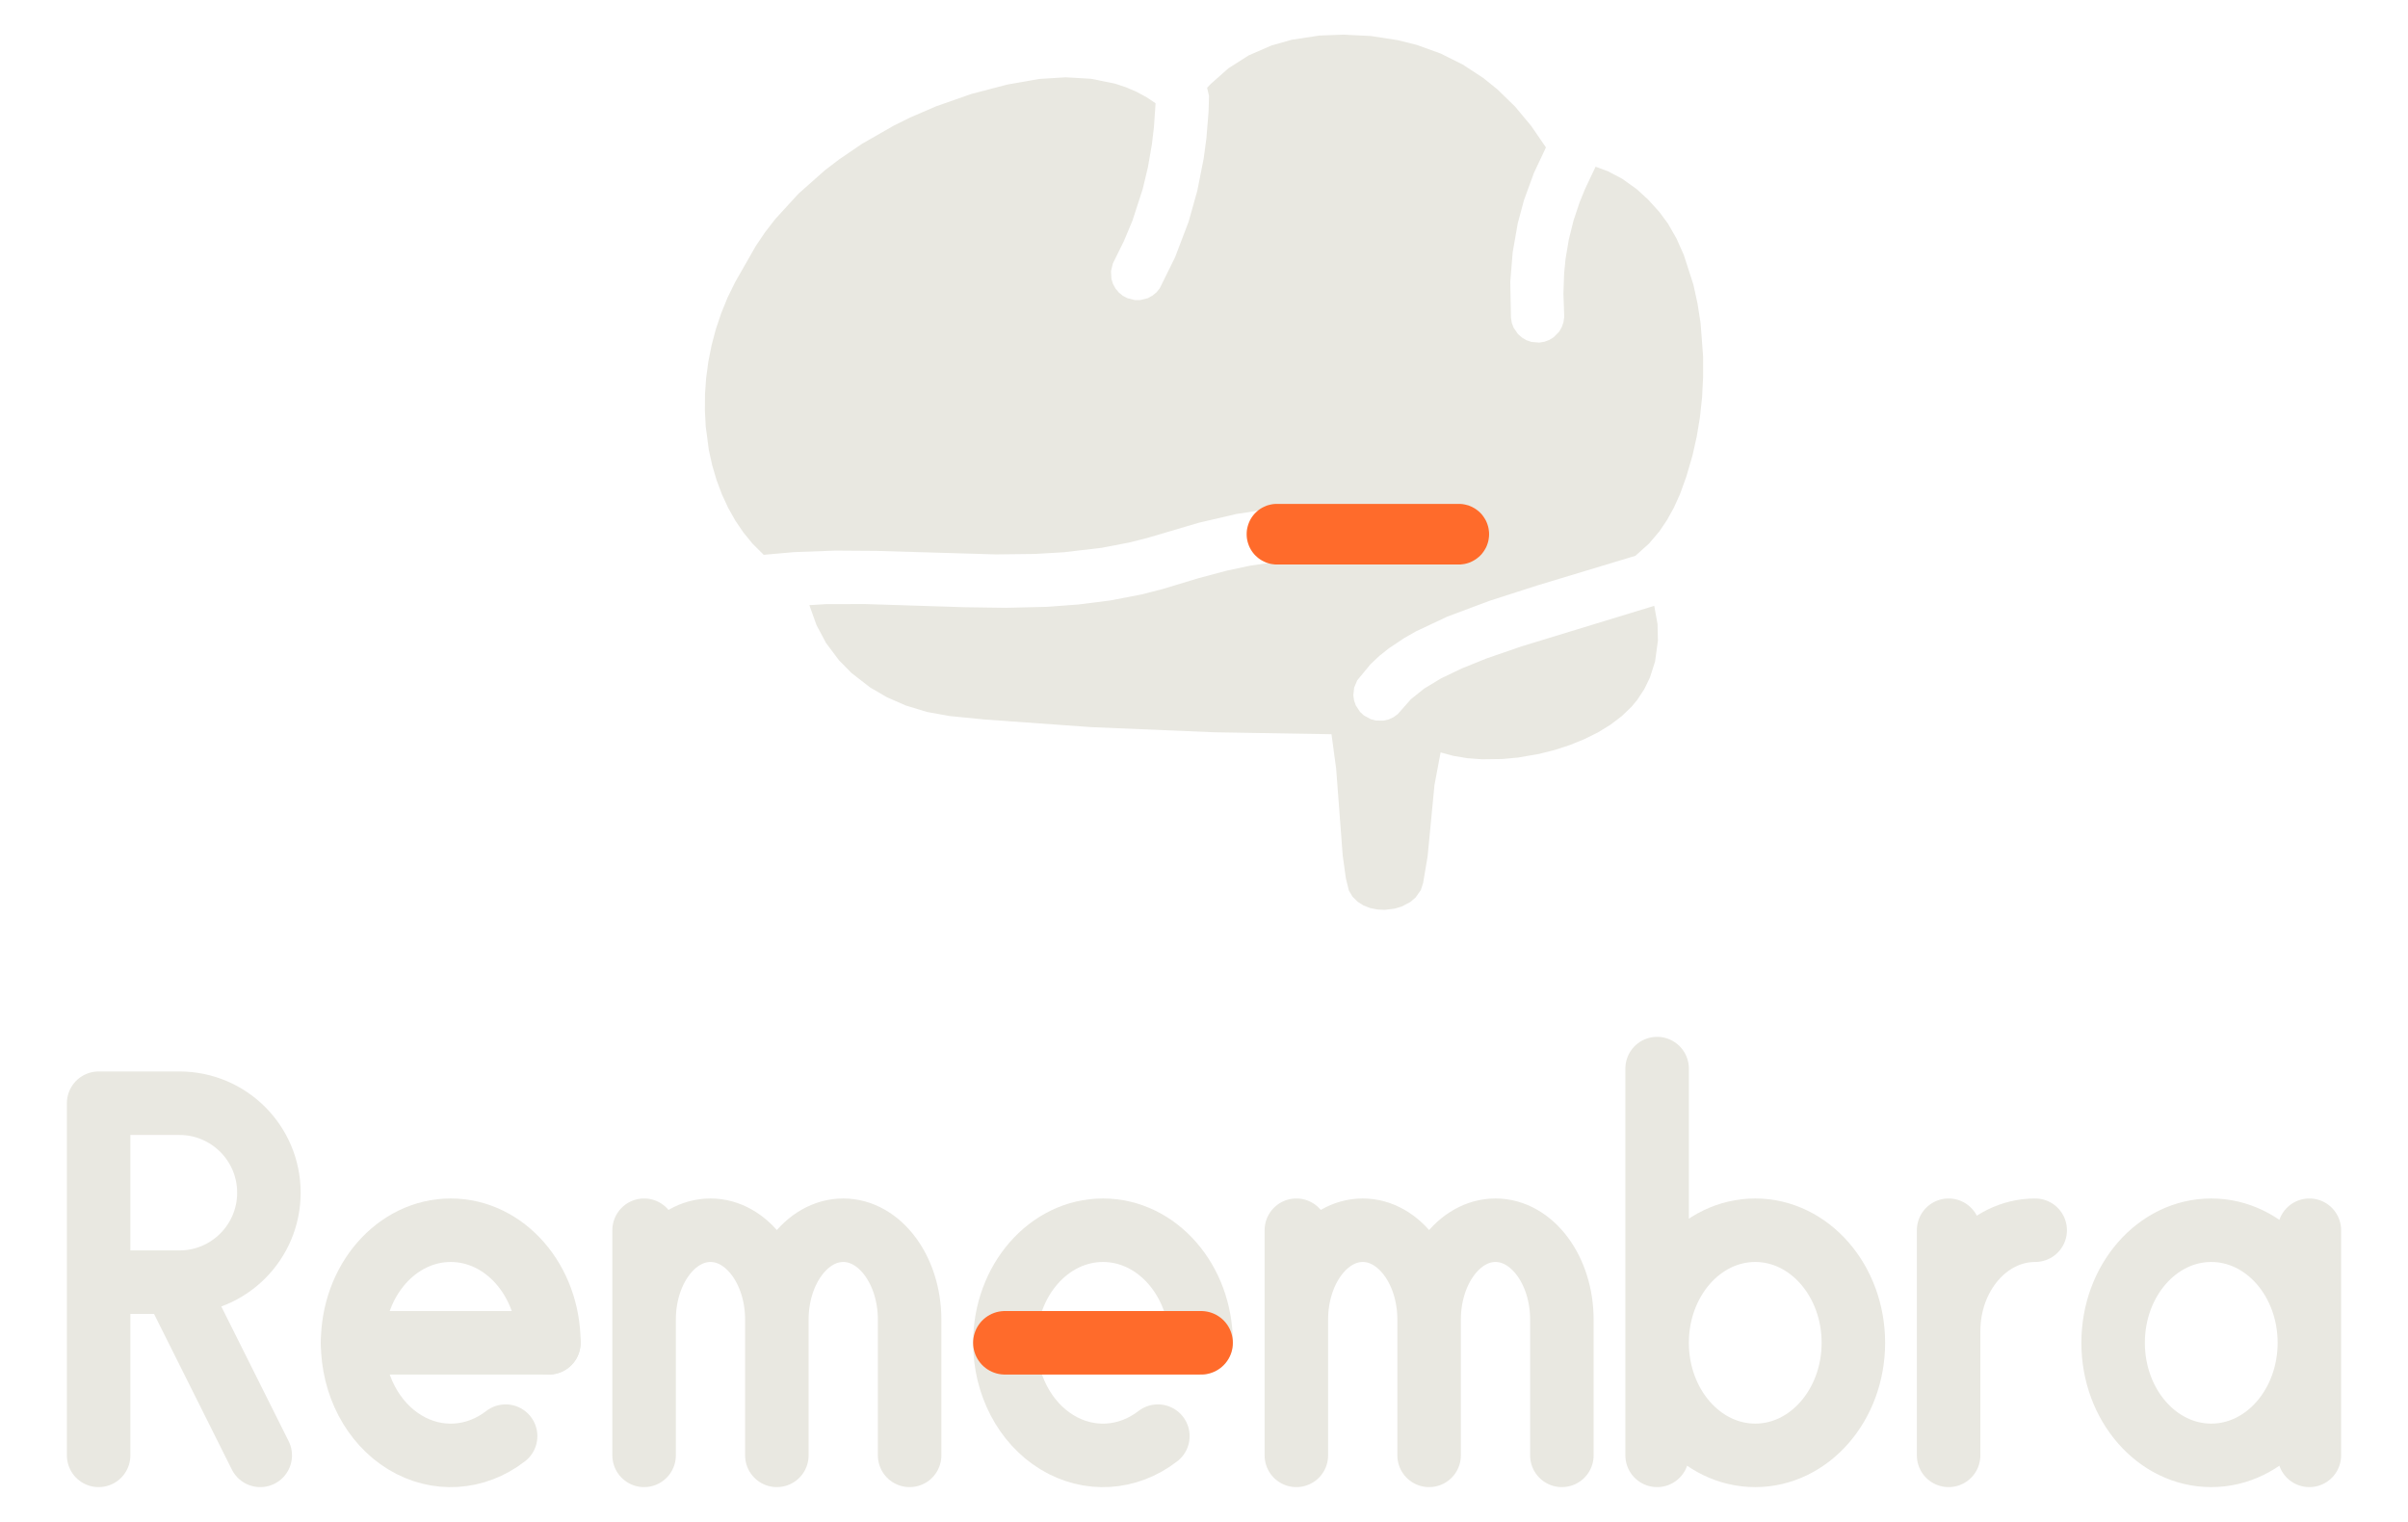
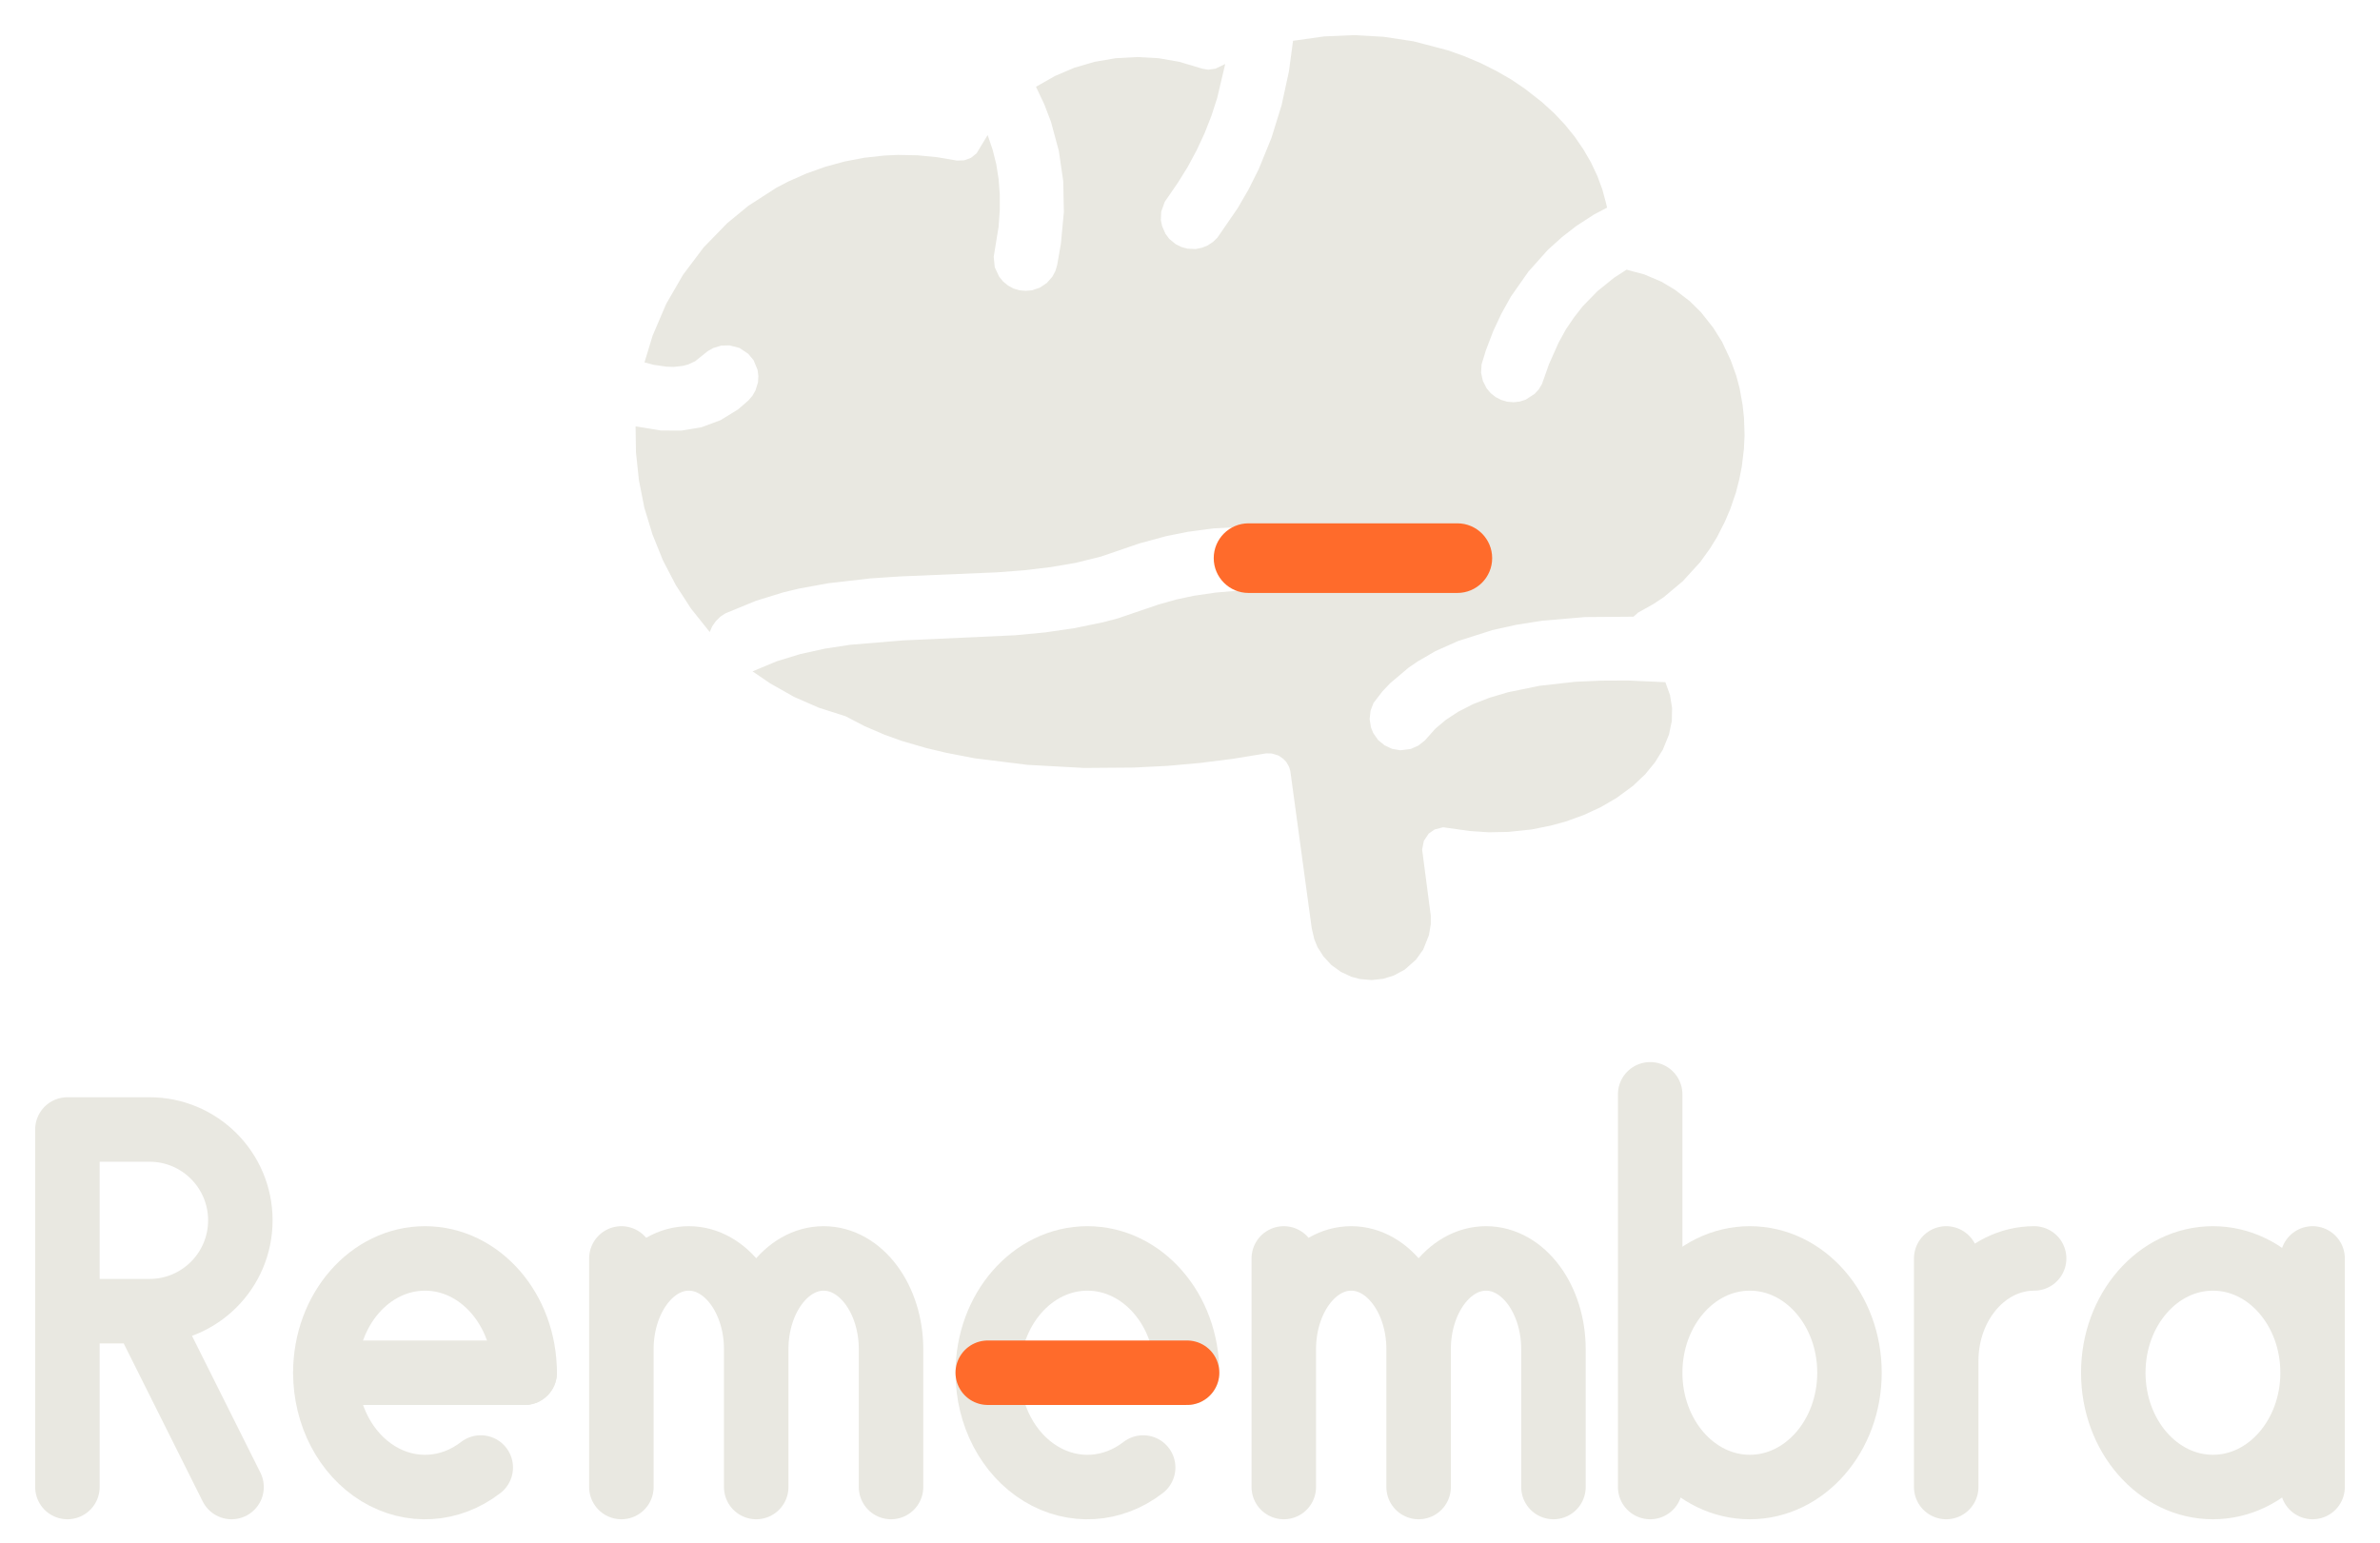
- <svg xmlns="http://www.w3.org/2000/svg" viewBox="-11.5 -157.61 417 263.61" width="834" height="527" role="img" aria-label="Remembra">
-   <path fill="#E9E8E1" fill-rule="evenodd" d="M128.63 -52.78 L129.87 -49.32 L131.53 -46.21 L133.75 -43.25 L135.93 -41.03 L139.15 -38.53 L142.10 -36.81 L145.39 -35.38 L149 -34.28 L152.94 -33.57 L158.90 -32.98 L177.47 -31.65 L198.78 -30.76 L219.09 -30.42 L219.90 -24.40 L221.03 -9.42 L221.58 -5.45 L222.10 -3.34 L222.74 -2.27 L223.60 -1.41 L224.63 -0.76 L225.79 -0.31 L227.04 -0.06 L228.33 0 L230.04 -0.21 L231.27 -0.58 L232.73 -1.35 L233.65 -2.13 L234.56 -3.42 L234.96 -4.65 L235.74 -9.26 L236.93 -21.63 L237.99 -27.27 L240.21 -26.67 L242.62 -26.27 L245.16 -26.08 L248.69 -26.13 L251.41 -26.38 L255.05 -27.01 L257.74 -27.69 L260.36 -28.54 L262.87 -29.56 L265.24 -30.73 L267.42 -32.07 L269.37 -33.55 L271.07 -35.18 L272.05 -36.36 L273.29 -38.25 L274.26 -40.25 L275.15 -43.04 L275.64 -46.64 L275.57 -49.52 L275 -52.66 L252.01 -45.64 L245.90 -43.53 L241.67 -41.82 L238.06 -40.09 L235.12 -38.31 L232.86 -36.50 L230.56 -33.90 L229.83 -33.37 L229.01 -32.99 L228.13 -32.78 L226.77 -32.79 L225.90 -33.02 L224.71 -33.67 L224.04 -34.28 L223.30 -35.41 L223 -36.27 L222.87 -37.17 L223.02 -38.51 L223.55 -39.76 L225.84 -42.54 L227.38 -43.99 L229.05 -45.32 L231.67 -47.07 L233.74 -48.25 L239.14 -50.79 L246.46 -53.53 L254.79 -56.21 L271.74 -61.33 L274.10 -63.45 L275.90 -65.57 L277.22 -67.53 L278.40 -69.66 L279.45 -71.98 L280.55 -75.01 L281.63 -78.71 L282.36 -81.96 L282.92 -85.33 L283.29 -88.79 L283.47 -92.30 L283.47 -95.82 L283.03 -101.64 L282.50 -105.04 L281.78 -108.32 L280.12 -113.46 L278.86 -116.29 L277.38 -118.87 L275.89 -120.89 L273.94 -123.04 L271.97 -124.84 L269.47 -126.63 L266.99 -127.94 L264.84 -128.73 L263.03 -124.91 L262.07 -122.56 L261.01 -119.37 L260.20 -116.11 L259.64 -112.78 L259.39 -110.23 L259.27 -106.76 L259.41 -102.71 L259.28 -101.81 L258.99 -100.96 L258.54 -100.17 L257.59 -99.20 L256.82 -98.72 L255.97 -98.41 L255.08 -98.26 L253.73 -98.38 L252.87 -98.67 L252.09 -99.13 L251.41 -99.72 L250.64 -100.84 L250.32 -101.69 L250.18 -102.58 L250.06 -108.79 L250.48 -113.92 L251.36 -118.94 L252.44 -122.95 L254.16 -127.66 L256.24 -132.07 L253.69 -135.79 L250.90 -139.14 L247.84 -142.12 L245.37 -144.11 L241.82 -146.43 L237.99 -148.34 L233.87 -149.83 L230.58 -150.65 L225.93 -151.37 L221.15 -151.61 L216.97 -151.45 L212.18 -150.72 L208.69 -149.73 L204.73 -148.01 L201.22 -145.77 L198.14 -143.04 L197.54 -142.40 L197.87 -140.98 L197.79 -138.24 L197.41 -133.60 L196.94 -130.12 L195.84 -124.57 L194.33 -119.19 L191.99 -113.05 L189.34 -107.68 L188.77 -106.97 L188.07 -106.40 L187.28 -105.96 L185.96 -105.63 L185.06 -105.62 L183.74 -105.95 L182.94 -106.37 L182.24 -106.94 L181.66 -107.64 L181.23 -108.43 L180.96 -109.30 L180.89 -110.65 L181.21 -111.97 L183.12 -115.84 L184.60 -119.37 L186.38 -124.86 L187.29 -128.67 L187.97 -132.59 L188.33 -135.61 L188.61 -139.72 L187.06 -140.76 L185.33 -141.70 L183.49 -142.49 L181.55 -143.13 L177.43 -143.96 L173.04 -144.22 L168.42 -143.93 L162.92 -142.96 L156.68 -141.33 L150.58 -139.19 L146.13 -137.27 L143.24 -135.84 L137.71 -132.67 L133.81 -130.01 L131.34 -128.13 L126.76 -124.07 L122.74 -119.68 L120.95 -117.37 L119.34 -114.98 L115.76 -108.71 L114.46 -106.06 L113.36 -103.35 L112.43 -100.59 L111.69 -97.79 L111.13 -94.96 L110.75 -92.13 L110.55 -89.30 L110.53 -86.49 L110.68 -83.71 L111.22 -79.64 L111.80 -77.01 L112.55 -74.46 L113.47 -72 L114.55 -69.66 L115.80 -67.44 L117.21 -65.36 L118.78 -63.44 L120.72 -61.50 L126.01 -61.97 L133.17 -62.23 L140.24 -62.18 L160.95 -61.57 L167.68 -61.65 L172.67 -61.94 L179.25 -62.71 L184.14 -63.65 L187.35 -64.47 L196.11 -67.06 L202.60 -68.57 L207.82 -69.36 L213.12 -69.69 L241.14 -69.69 L242.04 -69.60 L242.91 -69.34 L243.70 -68.92 L244.71 -68 L245.21 -67.25 L245.56 -66.41 L245.74 -65.53 L245.74 -64.62 L245.56 -63.73 L245.21 -62.90 L244.40 -61.81 L243.32 -61 L242.04 -60.54 L241.14 -60.45 L213.27 -60.45 L208.79 -60.18 L204.89 -59.60 L200.88 -58.74 L196.01 -57.44 L189.83 -55.57 L186.15 -54.63 L180.75 -53.59 L175.19 -52.89 L169.78 -52.49 L162.68 -52.32 L155.61 -52.42 L138.32 -52.97 L131.57 -52.96Z" />
-   <path fill="#FF6B2B" d="M241.14 -59.82 L241.48 -59.83 L241.82 -59.87 L242.16 -59.92 L242.50 -60 L242.83 -60.10 L243.15 -60.22 L243.46 -60.37 L243.76 -60.53 L244.05 -60.71 L244.33 -60.91 L244.60 -61.13 L244.85 -61.36 L245.09 -61.61 L245.30 -61.88 L245.50 -62.16 L245.68 -62.45 L245.85 -62.75 L245.99 -63.06 L246.11 -63.39 L246.21 -63.71 L246.29 -64.05 L246.34 -64.39 L246.38 -64.73 L246.39 -65.07 L246.38 -65.42 L246.34 -65.76 L246.29 -66.10 L246.21 -66.43 L246.11 -66.76 L245.99 -67.08 L245.85 -67.40 L245.68 -67.70 L245.50 -67.99 L245.30 -68.27 L245.09 -68.54 L244.85 -68.79 L244.60 -69.02 L244.33 -69.24 L244.05 -69.44 L243.76 -69.62 L243.46 -69.78 L243.15 -69.92 L242.83 -70.05 L242.50 -70.14 L242.16 -70.22 L241.82 -70.28 L241.48 -70.31 L241.14 -70.32 L209.64 -70.32 L209.29 -70.31 L208.95 -70.28 L208.61 -70.22 L208.28 -70.14 L207.95 -70.05 L207.63 -69.92 L207.32 -69.78 L207.01 -69.62 L206.72 -69.44 L206.44 -69.24 L206.18 -69.02 L205.93 -68.79 L205.69 -68.54 L205.47 -68.27 L205.27 -67.99 L205.09 -67.70 L204.93 -67.40 L204.79 -67.08 L204.67 -66.76 L204.57 -66.43 L204.49 -66.10 L204.43 -65.76 L204.40 -65.42 L204.39 -65.07 L204.40 -64.73 L204.43 -64.39 L204.49 -64.05 L204.57 -63.71 L204.67 -63.39 L204.79 -63.06 L204.93 -62.75 L205.09 -62.45 L205.27 -62.16 L205.47 -61.88 L205.69 -61.61 L205.93 -61.36 L206.18 -61.13 L206.44 -60.91 L206.72 -60.71 L207.01 -60.53 L207.32 -60.37 L207.63 -60.22 L207.95 -60.10 L208.28 -60 L208.61 -59.92 L208.95 -59.87 L209.29 -59.83 L209.64 -59.82Z" />
+ <svg xmlns="http://www.w3.org/2000/svg" viewBox="-6 -159.2 406 263.2" width="609" height="394.8" role="img" aria-label="Remembra">
+   <g transform="translate(87 -182.6) scale(2.2)">
+     <path fill="#E9E8E1" fill-rule="evenodd" d="M23.29 66.18L24.77 66.95L26.33 67.62L27.67 68.1L29.56 68.65L31.12 69.02L33.29 69.44L37.4 69.95L41.78 70.19L45.64 70.16L48.24 70.03L50.81 69.8L53.34 69.48L55.9 69.06L56.34 69.07L56.87 69.23L57.24 69.49L57.47 69.73L57.69 70.12L57.78 70.44L59.44 82.63L59.64 83.48L59.89 84.09L60.35 84.81L60.97 85.48L61.71 86.01L62.53 86.39L63.18 86.56L64.08 86.64L64.99 86.54L65.8 86.29L66.65 85.83L67.52 85.06L68.08 84.28L68.53 83.15L68.67 82.31L68.67 81.65L68 76.52L68.13 75.85L68.51 75.28L68.97 74.96L69.63 74.79L71.68 75.08L73.16 75.18L74.68 75.15L76.49 74.96L77.98 74.66L79.15 74.34L80.53 73.84L81.85 73.23L83.07 72.52L84.35 71.58L85.29 70.69L86.05 69.76L86.66 68.78L87.14 67.6L87.36 66.55L87.38 65.54L87.22 64.54L86.86 63.54L83.96 63.41L81.85 63.42L79.85 63.51L77.1 63.82L74.66 64.32L73.21 64.75L71.93 65.25L70.8 65.83L69.84 66.46L69.03 67.14L68.21 68.06L67.7 68.46L67.11 68.72L66.31 68.82L65.67 68.71L65.08 68.43L64.58 68.02L64.21 67.49L64.03 67.04L63.93 66.4L64 65.75L64.23 65.15L64.93 64.24L65.52 63.62L66.94 62.42L67.64 61.94L69.03 61.13L70.78 60.35L73.45 59.5L75.29 59.09L77.33 58.77L80.63 58.49L84.39 58.46L84.75 58.14L85.93 57.48L86.73 56.95L88.21 55.71L89.56 54.23L90.33 53.16L90.87 52.28L91.48 51.08L91.89 50.12L92.33 48.83L92.59 47.82L92.79 46.8L92.95 45.46L93 44.41L92.96 43.07L92.85 42.05L92.62 40.76L92.36 39.78L91.93 38.58L91.25 37.13L90.57 36.05L89.63 34.86L88.75 33.99L87.59 33.1L86.55 32.48L85.23 31.92L83.85 31.55L82.89 32.17L81.6 33.21L80.45 34.39L79.77 35.26L79.14 36.19L78.58 37.21L77.84 38.87L77.29 40.42L77.04 40.84L76.71 41.19L76.03 41.63L75.56 41.78L75.08 41.83L74.6 41.79L74.13 41.65L73.7 41.43L73.32 41.13L73 40.75L72.71 40.18L72.57 39.54L72.61 38.89L72.94 37.81L73.51 36.32L74.13 34.99L74.88 33.64L76.24 31.7L77.74 30.02L78.86 29.01L79.97 28.15L81.33 27.27L82.34 26.74L82.26 26.39L81.97 25.32L81.58 24.27L81.09 23.23L80.51 22.23L79.84 21.25L79.08 20.31L78.24 19.42L77.3 18.56L75.97 17.52L74.89 16.79L73.74 16.13L72.54 15.53L71.29 15L70 14.54L67.33 13.84L65.02 13.49L62.71 13.36L60.41 13.46L57.99 13.8L57.67 16.18L57.1 18.8L56.32 21.32L55.33 23.75L54.55 25.31L53.71 26.76L52.13 29.06L51.78 29.4L51.37 29.67L50.92 29.85L50.44 29.95L49.8 29.92L49.33 29.79L48.89 29.57L48.39 29.16L48.1 28.77L47.84 28.18L47.74 27.7L47.77 27.05L48.04 26.29L49.07 24.79L49.84 23.55L50.52 22.28L51.13 20.97L51.66 19.62L52.11 18.23L52.73 15.6L51.98 15.96L51.42 16.04L50.98 15.97L49.17 15.43L47.56 15.15L45.91 15.06L44.24 15.15L42.61 15.43L41.03 15.89L39.53 16.53L38.12 17.33L38.06 17.37L38.7 18.72L39.22 20.08L39.83 22.34L40.17 24.68L40.22 27.08L39.99 29.53L39.7 31.19L39.56 31.66L39.33 32.09L38.9 32.58L38.36 32.94L37.75 33.15L37.27 33.19L36.78 33.15L36.31 33.01L35.89 32.78L35.51 32.47L35.2 32.09L34.86 31.36L34.78 30.55L35.16 28.21L35.25 26.94L35.25 25.72L35.16 24.53L34.98 23.38L34.7 22.26L34.31 21.11L33.45 22.53L33.01 22.88L32.49 23.07L31.93 23.09L30.41 22.83L28.89 22.68L27.34 22.65L26.28 22.7L24.74 22.87L23.22 23.16L21.72 23.57L20.26 24.09L18.86 24.71L17.92 25.2L15.75 26.6L14.12 27.94L12.29 29.82L10.7 31.93L9.38 34.21L8.33 36.67L7.7 38.74L8.42 38.93L9.4 39.07L9.97 39.09L10.68 39.01L11.09 38.9L11.63 38.65L12.6 37.87L13.02 37.63L13.64 37.44L14.29 37.42L15.07 37.62L15.74 38.07L16.16 38.57L16.47 39.32L16.53 39.8L16.5 40.29L16.31 40.91L16.07 41.33L15.75 41.7L14.95 42.39L13.6 43.22L12.12 43.77L10.56 44.03L8.96 44.02L7.01 43.7L7.04 45.72L7.27 47.88L7.69 50.01L8.32 52.08L9.13 54.09L10.13 56.01L11.3 57.82L12.76 59.65L12.95 59.21L13.23 58.81L13.58 58.46L13.98 58.2L16.34 57.23L18.48 56.57L19.69 56.28L21.93 55.87L25.23 55.49L27.49 55.34L35.05 55.02L37.14 54.86L39.17 54.62L41.16 54.28L43.09 53.8L46.07 52.78L48.13 52.22L49.82 51.88L51.85 51.61L55.2 51.44L71.05 51.46L71.83 51.7L72.49 52.17L72.8 52.54L73.02 52.97L73.21 53.76L73.13 54.57L72.96 55.02L72.7 55.44L72.37 55.79L71.97 56.07L71.53 56.27L71.05 56.39L55.23 56.41L53.4 56.47L52 56.59L50.29 56.84L48.93 57.13L47.55 57.52L44.41 58.59L43.27 58.89L40.98 59.36L38.77 59.68L36.46 59.9L27.74 60.3L23.64 60.64L21.68 60.94L19.78 61.36L17.95 61.92L16.08 62.7L17.46 63.64L19.3 64.68L21.22 65.52Z" />
+     <path fill="#FF6B2B" d="M54.54 51.22H70.73A2.7 2.7 0 0 1 70.73 56.62H54.54A2.7 2.7 0 0 1 54.54 51.22Z" />
+   </g>
  <g fill="none" stroke="#E9E8E1" stroke-width="11" stroke-linecap="round" stroke-linejoin="round">
-     <path d="M5.5 94.5 V33.5 H19.5 A15.5 15.5 0 0 1 19.5 64.5 H5.5 M18.5 64.5 L33.5 94.5" />
-     <path d="M83.5 75 A17 19.5 0 0 0 49.5 75 A17 19.5 0 0 0 76.01 91.17" />
-     <path d="M49.5 75 H83.5" />
-     <path d="M100.0 94.5 V55.5 M100.0 71 A11.5 15.5 0 0 1 123.0 71 V94.5 M123.0 71 A11.5 15.5 0 0 1 146.0 71 V94.5" />
-     <path d="M196.5 75 A17 19.5 0 0 0 162.5 75 A17 19.5 0 0 0 189.01 91.17" />
-     <path d="M213.0 94.5 V55.5 M213.0 71 A11.5 15.5 0 0 1 236.0 71 V94.5 M236.0 71 A11.5 15.5 0 0 1 259.0 71 V94.5" />
-     <path d="M275.5 27.5 V94.5 M275.5 75 A17 19.5 0 0 1 309.5 75 A17 19.5 0 0 1 275.5 75" />
-     <path d="M326.0 94.5 V55.5 M326.0 73 A15 17.5 0 0 1 341.0 55.5" />
-     <path d="M388.5 75 A17 19.5 0 0 0 354.5 75 A17 19.5 0 0 0 388.5 75 M388.5 55.5 V94.5" />
+     <path d="M5.5 94.5V33.5H19.5A15.5 15.5 0 0 1 19.5 64.5H5.5M18.5 64.5L33.5 94.5" />
+     <path d="M83.5 75A17 19.5 0 0 0 49.5 75A17 19.5 0 0 0 76.01 91.17" />
+     <path d="M49.5 75H83.5" />
+     <path d="M100.0 94.5V55.5M100.0 71A11.5 15.5 0 0 1 123.0 71V94.5M123.0 71A11.5 15.5 0 0 1 146.0 71V94.5" />
+     <path d="M196.5 75A17 19.5 0 0 0 162.5 75A17 19.5 0 0 0 189.01 91.17" />
+     <path d="M213.0 94.5V55.5M213.0 71A11.5 15.5 0 0 1 236.0 71V94.5M236.0 71A11.5 15.5 0 0 1 259.0 71V94.5" />
+     <path d="M275.5 27.5V94.5M275.5 75A17 19.5 0 0 1 309.5 75A17 19.5 0 0 1 275.5 75" />
+     <path d="M326.0 94.5V55.5M326.0 73A15 17.5 0 0 1 341.0 55.5" />
+     <path d="M388.5 75A17 19.5 0 0 0 354.5 75A17 19.5 0 0 0 388.5 75M388.5 55.5V94.5" />
  </g>
  <g fill="none" stroke="#FF6B2B" stroke-width="11" stroke-linecap="round">
-     <path d="M162.5 75 H196.5" />
+     <path d="M162.5 75H196.5" />
  </g>
</svg>
